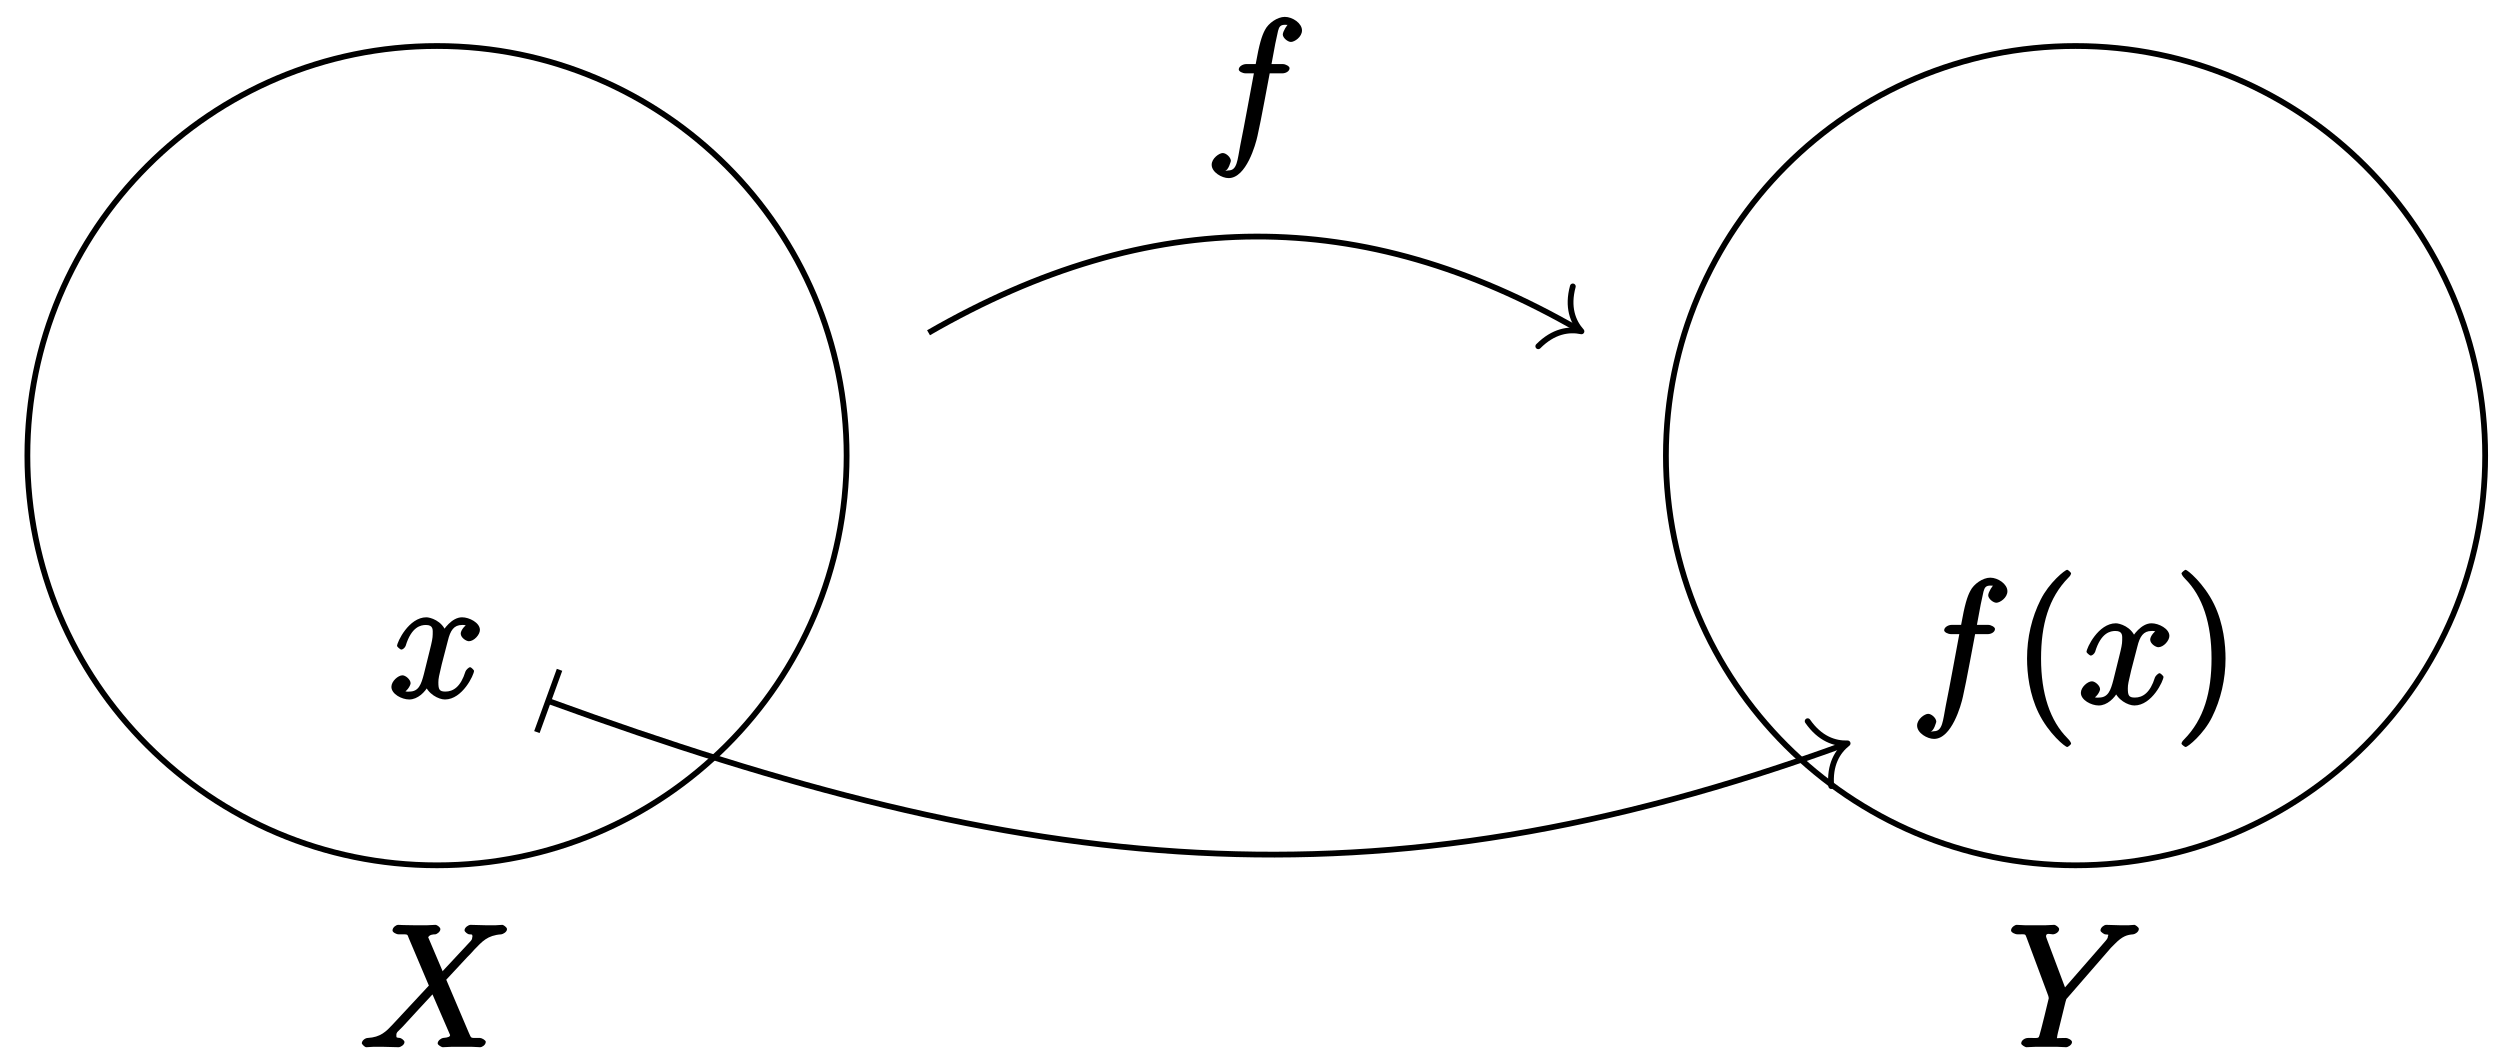
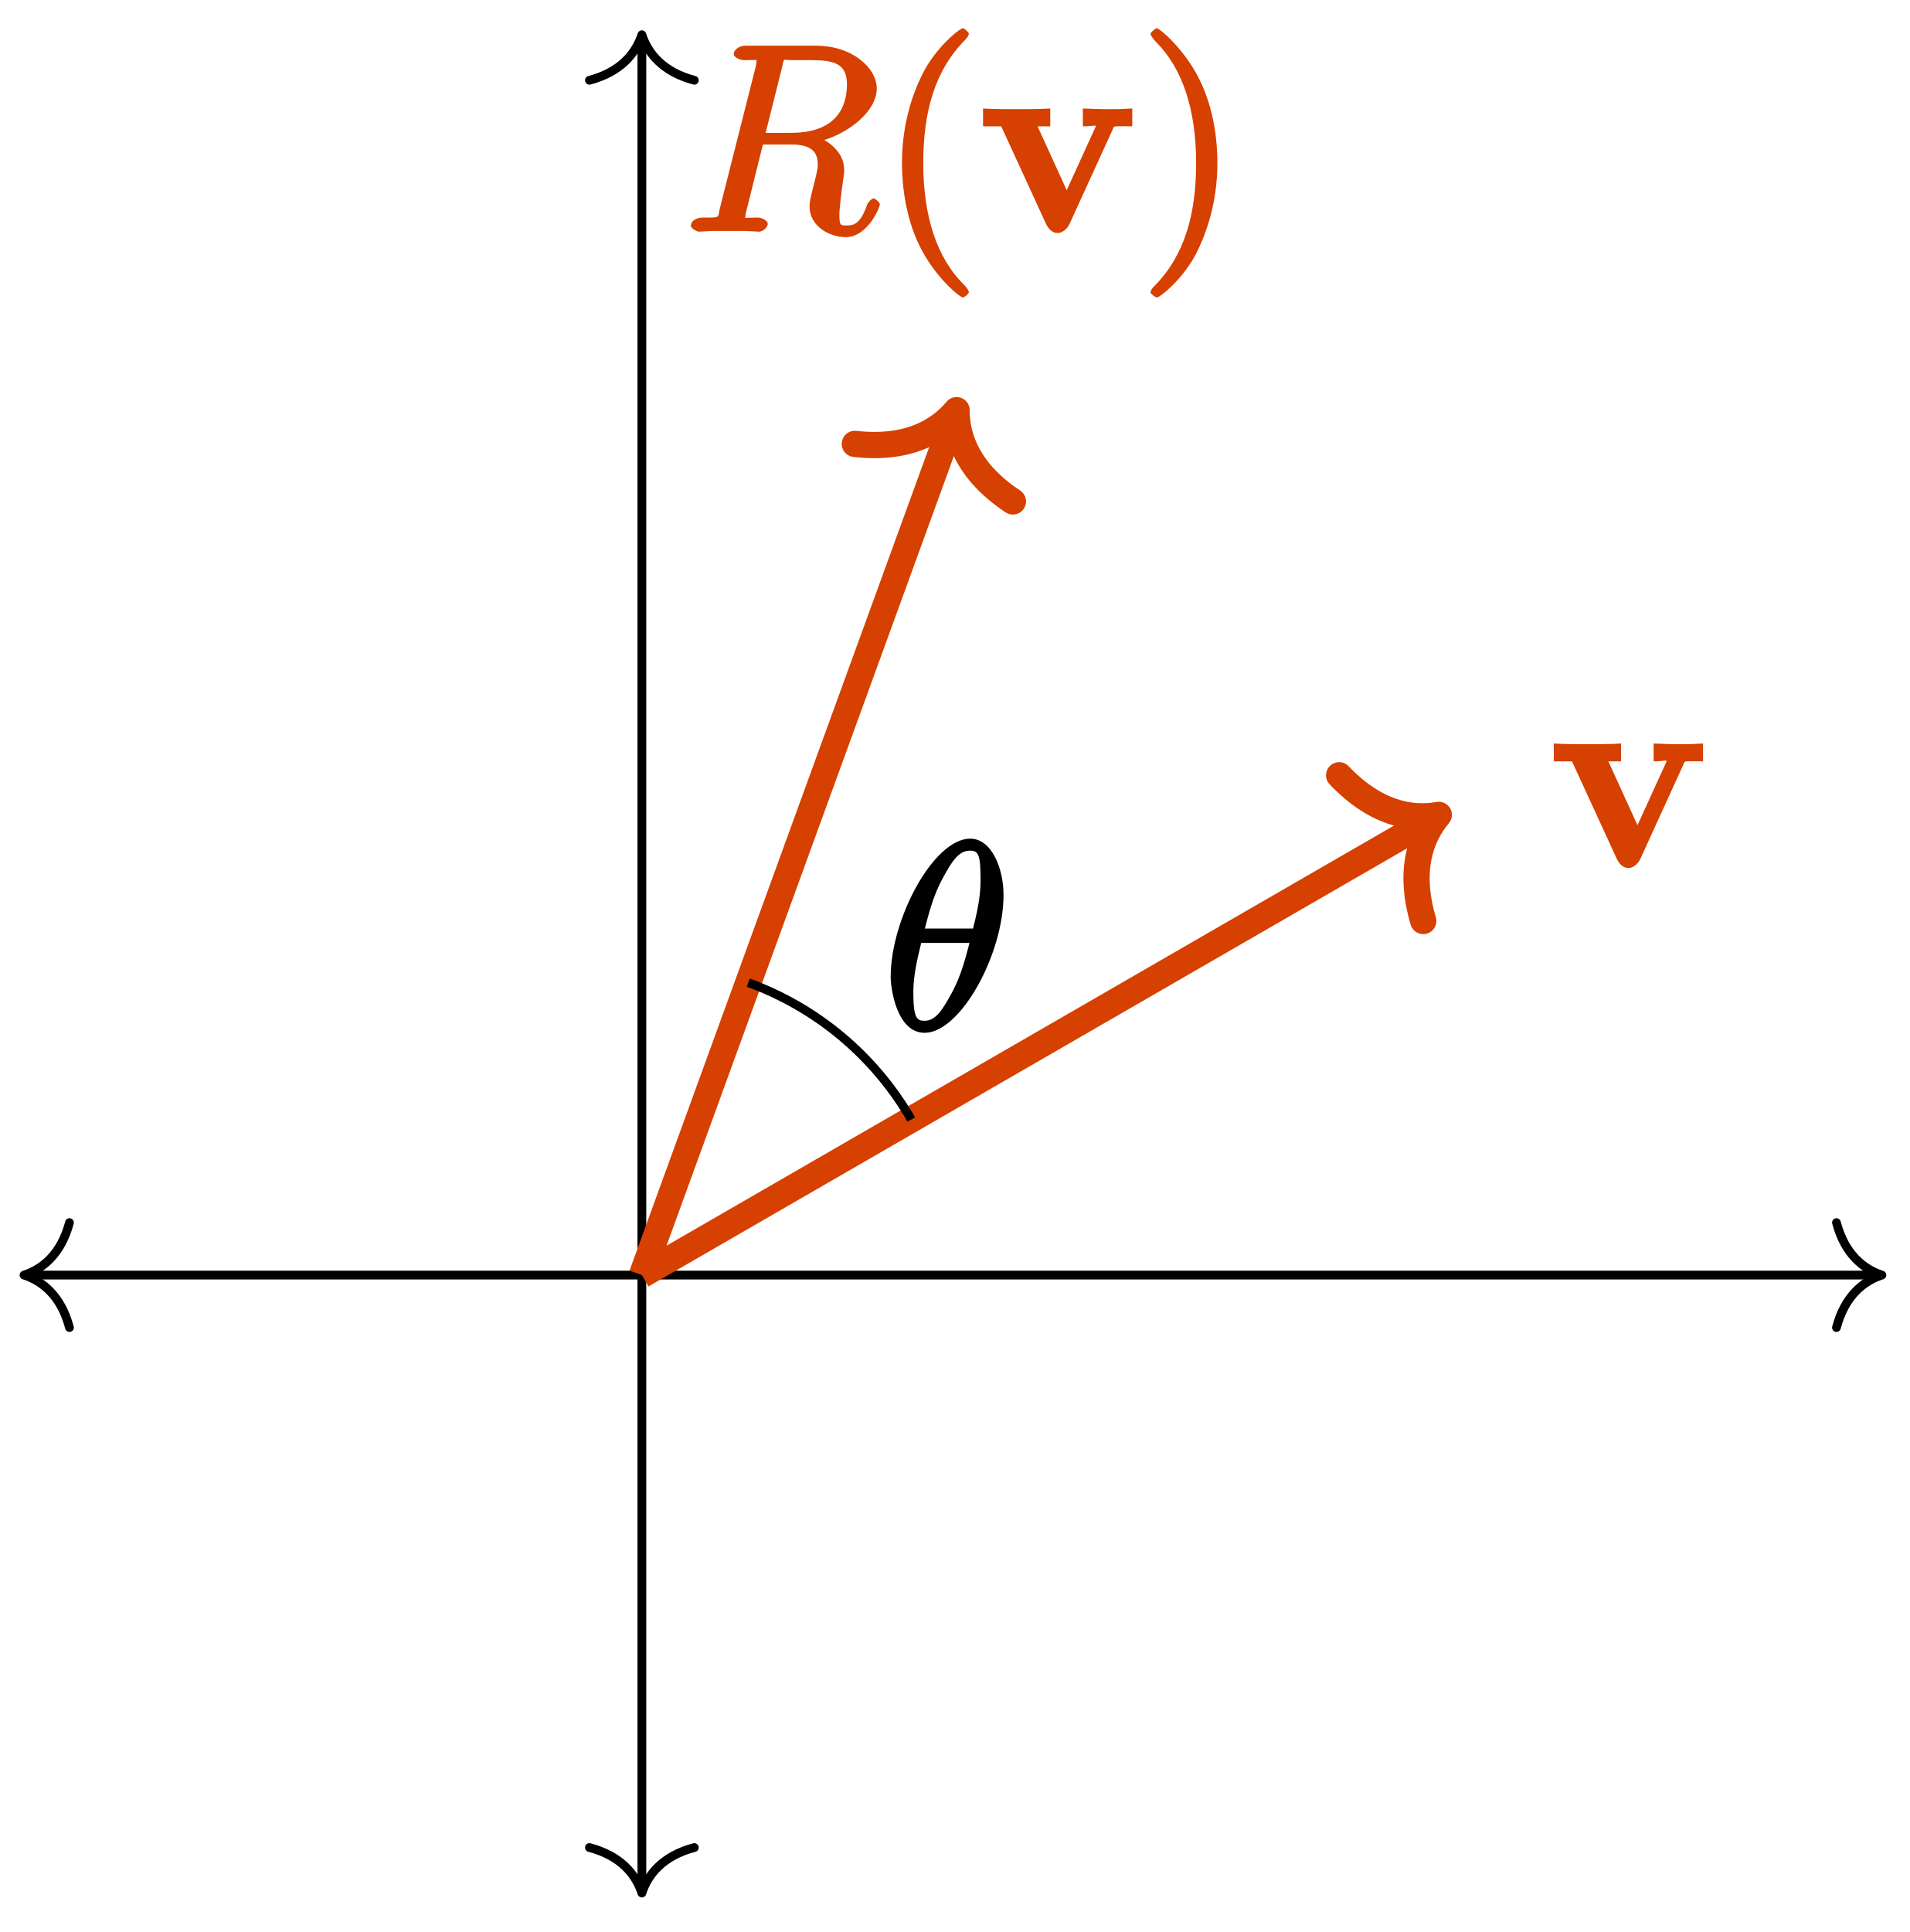
- <svg xmlns="http://www.w3.org/2000/svg" xmlns:xlink="http://www.w3.org/1999/xlink" width="173pt" height="73pt" viewBox="0 0 173 73" version="1.1">
+ <svg xmlns="http://www.w3.org/2000/svg" xmlns:xlink="http://www.w3.org/1999/xlink" width="87pt" height="88pt" viewBox="0 0 87 88" version="1.1">
  <defs>
    <g>
      <symbol overflow="visible" id="glyph0-0">
        <path style="stroke:none;" d="" />
      </symbol>
      <symbol overflow="visible" id="glyph0-1">
-         <path style="stroke:none;" d="M 5.828 -5 L 4.719 -7.609 C 4.812 -7.797 5.062 -7.812 5.219 -7.812 C 5.281 -7.812 5.562 -7.969 5.562 -8.172 C 5.562 -8.312 5.312 -8.469 5.234 -8.469 C 5.031 -8.469 4.797 -8.438 4.594 -8.438 L 3.891 -8.438 C 3.172 -8.438 2.641 -8.469 2.625 -8.469 C 2.531 -8.469 2.25 -8.312 2.25 -8.078 C 2.25 -7.953 2.516 -7.812 2.672 -7.812 C 3.375 -7.812 3.25 -7.844 3.375 -7.547 L 4.766 -4.266 L 2.25 -1.562 C 1.812 -1.094 1.422 -0.688 0.531 -0.641 C 0.391 -0.641 0.125 -0.484 0.125 -0.266 C 0.125 -0.234 0.312 0 0.438 0 C 0.609 0 0.781 -0.031 0.953 -0.031 L 1.516 -0.031 C 1.906 -0.031 2.312 0 2.688 0 C 2.766 0 3.078 -0.141 3.078 -0.359 C 3.078 -0.484 2.828 -0.641 2.766 -0.641 C 2.516 -0.672 2.516 -0.641 2.516 -0.844 C 2.516 -1.047 2.625 -1.078 2.969 -1.438 L 4.031 -2.594 C 4.297 -2.875 4.922 -3.562 5.016 -3.656 L 6.188 -0.953 C 6.234 -0.859 6.234 -0.844 6.234 -0.844 C 6.234 -0.734 6.125 -0.672 5.75 -0.641 C 5.672 -0.641 5.375 -0.484 5.375 -0.266 C 5.375 -0.141 5.672 0 5.719 0 C 5.922 0 6.172 -0.031 6.375 -0.031 L 7.688 -0.031 C 7.906 -0.031 8.125 0 8.328 0 C 8.422 0 8.703 -0.141 8.703 -0.375 C 8.703 -0.484 8.422 -0.641 8.312 -0.641 C 7.609 -0.656 7.734 -0.562 7.531 -1 L 5.969 -4.672 L 7.422 -6.234 C 7.547 -6.344 7.812 -6.641 7.922 -6.766 C 8.438 -7.297 8.812 -7.75 9.781 -7.812 C 9.891 -7.828 10.172 -7.969 10.172 -8.172 C 10.172 -8.312 9.906 -8.469 9.859 -8.469 C 9.688 -8.469 9.516 -8.438 9.344 -8.438 L 8.797 -8.438 C 8.422 -8.438 8 -8.469 7.625 -8.469 C 7.547 -8.469 7.234 -8.312 7.234 -8.094 C 7.234 -7.969 7.484 -7.812 7.547 -7.812 C 7.75 -7.797 7.781 -7.844 7.781 -7.625 L 7.766 -7.609 C 7.75 -7.5 7.781 -7.5 7.656 -7.344 L 5.719 -5.266 Z M 5.828 -5 " />
-       </symbol>
-       <symbol overflow="visible" id="glyph0-2">
-         <path style="stroke:none;" d="M 7.141 -6.875 L 7.406 -7.141 C 7.938 -7.688 8.266 -7.781 8.688 -7.812 C 8.828 -7.828 9.078 -7.984 9.078 -8.188 C 9.078 -8.312 8.812 -8.469 8.781 -8.469 C 8.641 -8.469 8.484 -8.438 8.344 -8.438 L 7.859 -8.438 C 7.5 -8.438 7.141 -8.469 6.797 -8.469 C 6.719 -8.469 6.422 -8.312 6.422 -8.078 C 6.422 -7.969 6.703 -7.812 6.734 -7.812 C 7.094 -7.797 6.938 -7.75 6.938 -7.688 C 6.938 -7.547 6.891 -7.484 6.641 -7.203 L 3.969 -4.141 L 2.719 -7.469 C 2.656 -7.641 2.656 -7.656 2.656 -7.688 C 2.656 -7.938 2.984 -7.812 3.125 -7.812 C 3.281 -7.812 3.562 -7.953 3.562 -8.172 C 3.562 -8.312 3.297 -8.469 3.234 -8.469 C 3.031 -8.469 2.781 -8.438 2.578 -8.438 L 1.25 -8.438 C 1.047 -8.438 0.812 -8.469 0.609 -8.469 C 0.531 -8.469 0.234 -8.312 0.234 -8.078 C 0.234 -7.953 0.5 -7.812 0.688 -7.812 C 1.266 -7.812 1.203 -7.859 1.312 -7.578 L 2.797 -3.594 C 2.812 -3.562 2.844 -3.438 2.844 -3.391 C 2.844 -3.359 2.266 -1 2.219 -0.891 C 2.125 -0.562 2.172 -0.656 1.406 -0.641 C 1.203 -0.641 0.938 -0.484 0.938 -0.266 C 0.938 -0.141 1.25 0 1.281 0 C 1.5 0 1.75 -0.031 1.969 -0.031 L 3.375 -0.031 C 3.594 -0.031 3.844 0 4.062 0 C 4.141 0 4.453 -0.141 4.453 -0.359 C 4.453 -0.484 4.203 -0.641 4 -0.641 C 3.266 -0.641 3.422 -0.578 3.422 -0.703 C 3.422 -0.781 3.516 -1.172 3.578 -1.406 L 4 -3.125 C 4.078 -3.375 4.031 -3.297 4.141 -3.422 Z M 7.141 -6.875 " />
-       </symbol>
-       <symbol overflow="visible" id="glyph0-3">
-         <path style="stroke:none;" d="M 5.328 -4.812 C 5.562 -4.812 5.828 -4.953 5.828 -5.172 C 5.828 -5.297 5.562 -5.453 5.359 -5.453 L 4.578 -5.453 C 4.766 -6.531 4.938 -7.375 5.031 -7.75 C 5.109 -8.047 5.203 -8.172 5.516 -8.172 C 5.766 -8.172 5.891 -8.109 5.766 -8.219 C 5.672 -8.219 5.359 -7.703 5.359 -7.5 C 5.359 -7.266 5.703 -6.984 5.922 -6.984 C 6.172 -6.984 6.688 -7.328 6.688 -7.781 C 6.688 -8.281 6.031 -8.719 5.5 -8.719 C 4.984 -8.719 4.359 -8.281 4.125 -7.812 C 3.906 -7.406 3.734 -6.859 3.484 -5.453 L 2.828 -5.453 C 2.609 -5.453 2.312 -5.297 2.312 -5.078 C 2.312 -4.953 2.562 -4.812 2.797 -4.812 L 3.359 -4.812 C 3.172 -3.844 2.688 -1.141 2.422 0.141 C 2.219 1.188 2.203 1.906 1.609 1.906 C 1.562 1.906 1.328 1.953 1.328 1.953 C 1.609 1.922 1.766 1.25 1.766 1.25 C 1.766 1 1.438 0.703 1.203 0.703 C 0.969 0.703 0.438 1.062 0.438 1.516 C 0.438 2.031 1.141 2.438 1.609 2.438 C 2.828 2.438 3.484 0.109 3.609 -0.484 C 3.828 -1.406 4.406 -4.594 4.453 -4.812 Z M 5.328 -4.812 " />
-       </symbol>
-       <symbol overflow="visible" id="glyph0-4">
-         <path style="stroke:none;" d="M 5.672 -5.172 C 5.281 -5.109 4.969 -4.656 4.969 -4.438 C 4.969 -4.141 5.359 -3.906 5.531 -3.906 C 5.891 -3.906 6.297 -4.359 6.297 -4.688 C 6.297 -5.188 5.562 -5.562 5.062 -5.562 C 4.344 -5.562 3.766 -4.703 3.656 -4.469 L 3.984 -4.469 C 3.703 -5.359 2.812 -5.562 2.594 -5.562 C 1.375 -5.562 0.562 -3.844 0.562 -3.578 C 0.562 -3.531 0.781 -3.328 0.859 -3.328 C 0.953 -3.328 1.094 -3.438 1.156 -3.578 C 1.562 -4.922 2.219 -5.031 2.562 -5.031 C 3.094 -5.031 3.031 -4.672 3.031 -4.391 C 3.031 -4.125 2.969 -3.844 2.828 -3.281 L 2.422 -1.641 C 2.234 -0.922 2.062 -0.422 1.422 -0.422 C 1.359 -0.422 1.172 -0.375 0.922 -0.531 L 0.812 -0.281 C 1.25 -0.359 1.5 -0.859 1.5 -1 C 1.5 -1.25 1.156 -1.547 0.938 -1.547 C 0.641 -1.547 0.172 -1.141 0.172 -0.75 C 0.172 -0.25 0.891 0.125 1.406 0.125 C 1.984 0.125 2.5 -0.375 2.75 -0.859 L 2.469 -0.969 C 2.672 -0.266 3.438 0.125 3.875 0.125 C 5.094 0.125 5.891 -1.594 5.891 -1.859 C 5.891 -1.906 5.688 -2.109 5.625 -2.109 C 5.516 -2.109 5.328 -1.906 5.297 -1.812 C 4.969 -0.75 4.453 -0.422 3.906 -0.422 C 3.484 -0.422 3.422 -0.578 3.422 -1.062 C 3.422 -1.328 3.469 -1.516 3.656 -2.312 L 4.078 -3.938 C 4.25 -4.656 4.5 -5.031 5.062 -5.031 C 5.078 -5.031 5.297 -5.062 5.547 -4.906 Z M 5.672 -5.172 " />
+         <path style="stroke:none;" d="M 6.047 -4.656 C 6.125 -4.844 6.047 -4.797 6.938 -4.797 L 6.938 -5.609 C 6.375 -5.578 6.344 -5.578 5.859 -5.578 C 5.531 -5.578 5.516 -5.578 4.688 -5.609 L 4.688 -4.797 C 5.156 -4.797 5.266 -4.875 5.266 -4.797 C 5.266 -4.781 5.312 -4.875 5.328 -4.906 L 3.812 -1.578 L 4.094 -1.578 L 2.625 -4.797 L 3.203 -4.797 L 3.203 -5.609 C 2.797 -5.578 1.953 -5.578 1.641 -5.578 C 1.297 -5.578 0.594 -5.578 0.141 -5.609 L 0.141 -4.797 L 0.969 -4.797 L 3 -0.375 C 3.109 -0.141 3.281 0.062 3.547 0.062 C 3.734 0.062 3.969 -0.109 4.078 -0.344 Z M 6.047 -4.656 " />
      </symbol>
      <symbol overflow="visible" id="glyph1-0">
        <path style="stroke:none;" d="" />
      </symbol>
      <symbol overflow="visible" id="glyph1-1">
+         <path style="stroke:none;" d="M 4.547 -7.5 C 4.656 -7.938 4.547 -7.812 5.016 -7.812 L 5.875 -7.812 C 6.906 -7.812 7.5 -7.656 7.5 -6.719 C 7.5 -6.109 7.359 -4.5 4.953 -4.5 L 3.797 -4.5 Z M 6.062 -4.062 C 7.547 -4.391 8.859 -5.484 8.859 -6.516 C 8.859 -7.453 7.75 -8.469 6.094 -8.469 L 2.859 -8.469 C 2.625 -8.469 2.344 -8.312 2.344 -8.078 C 2.344 -7.953 2.594 -7.812 2.828 -7.812 C 3.531 -7.812 3.375 -7.859 3.375 -7.734 C 3.375 -7.703 3.375 -7.641 3.328 -7.453 L 1.703 -1.031 C 1.609 -0.609 1.75 -0.641 0.922 -0.641 C 0.641 -0.641 0.391 -0.484 0.391 -0.266 C 0.391 -0.141 0.688 0 0.734 0 C 0.938 0 1.188 -0.031 1.422 -0.031 L 2.828 -0.031 C 3.047 -0.031 3.297 0 3.516 0 C 3.609 0 3.891 -0.141 3.891 -0.375 C 3.891 -0.484 3.641 -0.641 3.453 -0.641 C 2.719 -0.641 2.875 -0.578 2.875 -0.703 C 2.875 -0.719 2.875 -0.797 2.906 -0.891 L 3.672 -3.969 L 4.984 -3.969 C 6.125 -3.969 6.172 -3.391 6.172 -3 C 6.172 -2.828 6.047 -2.359 5.969 -2.047 C 5.828 -1.5 5.797 -1.359 5.797 -1.141 C 5.797 -0.281 6.656 0.25 7.453 0.25 C 8.422 0.25 9 -1.078 9 -1.25 C 9 -1.328 8.781 -1.516 8.719 -1.516 C 8.625 -1.516 8.422 -1.297 8.406 -1.188 C 8.109 -0.344 7.797 -0.281 7.5 -0.281 C 7.203 -0.281 7.156 -0.266 7.156 -0.797 C 7.156 -1.094 7.297 -2.172 7.312 -2.234 C 7.375 -2.672 7.375 -2.719 7.375 -2.828 C 7.375 -3.688 6.516 -4.219 6.062 -4.359 Z M 6.062 -4.062 " />
+       </symbol>
+       <symbol overflow="visible" id="glyph1-2">
+         <path style="stroke:none;" d="M 5.453 -6.156 C 5.453 -7.375 4.906 -8.719 3.938 -8.719 C 2.266 -8.719 0.312 -5.062 0.312 -2.422 C 0.312 -1.875 0.594 0.125 1.859 0.125 C 3.484 0.125 5.453 -3.438 5.453 -6.156 Z M 1.828 -4.469 C 2.016 -5.172 2.219 -6.078 2.688 -6.922 C 3.078 -7.641 3.391 -8.172 3.922 -8.172 C 4.312 -8.172 4.406 -7.984 4.406 -6.844 C 4.406 -6.406 4.375 -5.812 4.062 -4.625 L 1.859 -4.625 Z M 3.938 -4.109 C 3.641 -2.938 3.438 -2.297 3.016 -1.547 C 2.672 -0.938 2.359 -0.422 1.859 -0.422 C 1.5 -0.422 1.344 -0.547 1.344 -1.734 C 1.344 -2.516 1.547 -3.328 1.703 -3.969 L 3.906 -3.969 Z M 3.938 -4.109 " />
+       </symbol>
+       <symbol overflow="visible" id="glyph2-0">
+         <path style="stroke:none;" d="" />
+       </symbol>
+       <symbol overflow="visible" id="glyph2-1">
        <path style="stroke:none;" d="M 4.047 2.766 C 4.047 2.719 4 2.594 3.797 2.391 C 2.594 1.188 1.969 -0.688 1.969 -3.125 C 1.969 -5.438 2.484 -7.328 3.875 -8.734 C 4 -8.844 4.047 -8.984 4.047 -9.016 C 4.047 -9.078 3.828 -9.266 3.781 -9.266 C 3.625 -9.266 2.516 -8.359 1.938 -7.188 C 1.328 -5.969 1 -4.594 1 -3.125 C 1 -2.062 1.172 -0.641 1.797 0.641 C 2.5 2.078 3.641 3 3.781 3 C 3.828 3 4.047 2.828 4.047 2.766 Z M 4.047 2.766 " />
      </symbol>
-       <symbol overflow="visible" id="glyph1-2">
+       <symbol overflow="visible" id="glyph2-2">
        <path style="stroke:none;" d="M 3.531 -3.125 C 3.531 -4.031 3.406 -5.516 2.734 -6.891 C 2.031 -8.328 0.891 -9.266 0.766 -9.266 C 0.719 -9.266 0.484 -9.078 0.484 -9.016 C 0.484 -8.984 0.531 -8.844 0.734 -8.641 C 1.938 -7.438 2.562 -5.562 2.562 -3.125 C 2.562 -0.812 2.047 1.078 0.656 2.484 C 0.531 2.594 0.484 2.719 0.484 2.766 C 0.484 2.828 0.719 3 0.766 3 C 0.922 3 2.016 2.109 2.594 0.938 C 3.203 -0.281 3.531 -1.688 3.531 -3.125 Z M 3.531 -3.125 " />
      </symbol>
    </g>
  </defs>
  <g id="surface1">
-     <path style="fill:none;stroke-width:0.399;stroke-linecap:butt;stroke-linejoin:miter;stroke:rgb(0%,0%,0%);stroke-opacity:1;stroke-miterlimit:10;" d="M -28.347 0.001 C -28.347 15.657 -41.038 28.348 -56.695 28.348 C -72.351 28.348 -85.038 15.657 -85.038 0.001 C -85.038 -15.655 -72.351 -28.347 -56.695 -28.347 C -41.038 -28.347 -28.347 -15.655 -28.347 0.001 Z M -28.347 0.001 " transform="matrix(1,0,0,-1,86.933,31.532)" />
-     <path style="fill:none;stroke-width:0.399;stroke-linecap:butt;stroke-linejoin:miter;stroke:rgb(0%,0%,0%);stroke-opacity:1;stroke-miterlimit:10;" d="M 85.04 0.001 C 85.04 15.657 72.348 28.348 56.692 28.348 C 41.04 28.348 28.348 15.657 28.348 0.001 C 28.348 -15.655 41.04 -28.347 56.692 -28.347 C 72.348 -28.347 85.04 -15.655 85.04 0.001 Z M 85.04 0.001 " transform="matrix(1,0,0,-1,86.933,31.532)" />
+     <path style="fill:none;stroke-width:0.399;stroke-linecap:butt;stroke-linejoin:miter;stroke:rgb(0%,0%,0%);stroke-opacity:1;stroke-miterlimit:10;" d="M -27.948 -0 L 56.294 -0 " transform="matrix(1,0,0,-1,29.241,58.078)" />
+     <path style="fill:none;stroke-width:0.399;stroke-linecap:round;stroke-linejoin:round;stroke:rgb(0%,0%,0%);stroke-opacity:1;stroke-miterlimit:10;" d="M -2.071 2.391 C -1.692 0.957 -0.852 0.277 -0 0 C -0.852 -0.277 -1.692 -0.957 -2.071 -2.39 " transform="matrix(-1,0,0,1,1.09345,58.078)" />
+     <path style="fill:none;stroke-width:0.399;stroke-linecap:round;stroke-linejoin:round;stroke:rgb(0%,0%,0%);stroke-opacity:1;stroke-miterlimit:10;" d="M -2.071 2.39 C -1.692 0.957 -0.849 0.277 -0.001 -0 C -0.849 -0.277 -1.692 -0.957 -2.071 -2.391 " transform="matrix(1,0,0,-1,85.73535,58.078)" />
+     <path style="fill:none;stroke-width:0.399;stroke-linecap:butt;stroke-linejoin:miter;stroke:rgb(0%,0%,0%);stroke-opacity:1;stroke-miterlimit:10;" d="M 0.001 -27.949 L 0.001 56.297 " transform="matrix(1,0,0,-1,29.241,58.078)" />
+     <path style="fill:none;stroke-width:0.399;stroke-linecap:round;stroke-linejoin:round;stroke:rgb(0%,0%,0%);stroke-opacity:1;stroke-miterlimit:10;" d="M -2.073 2.392 C -1.694 0.958 -0.851 0.279 0.001 0.001 C -0.851 -0.28 -1.694 -0.956 -2.073 -2.389 " transform="matrix(0,1,1,0,29.241,86.22555)" />
+     <path style="fill:none;stroke-width:0.399;stroke-linecap:round;stroke-linejoin:round;stroke:rgb(0%,0%,0%);stroke-opacity:1;stroke-miterlimit:10;" d="M -2.073 2.389 C -1.694 0.956 -0.85 0.28 0.002 -0.001 C -0.85 -0.279 -1.694 -0.958 -2.073 -2.392 " transform="matrix(0,-1,-1,0,29.241,1.58365)" />
+     <path style="fill:none;stroke-width:1.196;stroke-linecap:butt;stroke-linejoin:miter;stroke:rgb(83.899%,25.099%,0%);stroke-opacity:1;stroke-miterlimit:10;" d="M 0.001 -0 L 35.79 20.664 " transform="matrix(1,0,0,-1,29.241,58.078)" />
+     <path style="fill:none;stroke-width:1.196;stroke-linecap:round;stroke-linejoin:round;stroke:rgb(83.899%,25.099%,0%);stroke-opacity:1;stroke-miterlimit:10;" d="M -3.029 3.832 C -2.476 1.533 -1.244 0.447 -0 -0 C -1.242 -0.447 -2.476 -1.53 -3.029 -3.831 " transform="matrix(0.86601,-0.5,-0.5,-0.86601,65.54702,37.11677)" />
+     <g style="fill:rgb(83.899%,25.099%,0%);fill-opacity:1;">
+       <use xlink:href="#glyph0-1" x="70.647" y="39.475" />
+     </g>
+     <path style="fill:none;stroke-width:1.196;stroke-linecap:butt;stroke-linejoin:miter;stroke:rgb(83.899%,25.099%,0%);stroke-opacity:1;stroke-miterlimit:10;" d="M 0.001 -0 L 14.134 38.832 " transform="matrix(1,0,0,-1,29.241,58.078)" />
+     <path style="fill:none;stroke-width:1.196;stroke-linecap:round;stroke-linejoin:round;stroke:rgb(83.899%,25.099%,0%);stroke-opacity:1;stroke-miterlimit:10;" d="M -3.028 3.83 C -2.474 1.533 -1.243 0.447 -0 0.001 C -1.242 -0.447 -2.477 -1.532 -3.028 -3.832 " transform="matrix(0.34201,-0.93968,-0.93968,-0.34201,43.57935,18.68359)" />
+     <g style="fill:rgb(83.899%,25.099%,0%);fill-opacity:1;">
+       <use xlink:href="#glyph1-1" x="31.084" y="10.551" />
+     </g>
+     <g style="fill:rgb(83.899%,25.099%,0%);fill-opacity:1;">
+       <use xlink:href="#glyph2-1" x="40.092" y="10.551" />
+     </g>
+     <g style="fill:rgb(83.899%,25.099%,0%);fill-opacity:1;">
+       <use xlink:href="#glyph0-1" x="44.644" y="10.551" />
+     </g>
+     <g style="fill:rgb(83.899%,25.099%,0%);fill-opacity:1;">
+       <use xlink:href="#glyph2-2" x="51.93" y="10.551" />
+     </g>
+     <path style="fill:none;stroke-width:0.399;stroke-linecap:butt;stroke-linejoin:miter;stroke:rgb(0%,0%,0%);stroke-opacity:1;stroke-miterlimit:10;" d="M 12.275 7.086 C 10.611 9.973 7.978 12.18 4.849 13.32 " transform="matrix(1,0,0,-1,29.241,58.078)" />
    <g style="fill:rgb(0%,0%,0%);fill-opacity:1;">
-       <use xlink:href="#glyph0-1" x="24.912" y="72.468" />
+       <use xlink:href="#glyph1-2" x="40.265" y="46.918" />
    </g>
-     <g style="fill:rgb(0%,0%,0%);fill-opacity:1;">
-       <use xlink:href="#glyph0-2" x="138.93" y="72.468" />
-     </g>
-     <path style="fill:none;stroke-width:0.399;stroke-linecap:butt;stroke-linejoin:miter;stroke:rgb(0%,0%,0%);stroke-opacity:1;stroke-miterlimit:10;" d="M -22.679 8.505 C -7.359 17.348 7.36 17.348 22.333 8.704 " transform="matrix(1,0,0,-1,86.933,31.532)" />
-     <path style="fill:none;stroke-width:0.399;stroke-linecap:round;stroke-linejoin:round;stroke:rgb(0%,0%,0%);stroke-opacity:1;stroke-miterlimit:10;" d="M -2.072 2.393 C -1.693 0.956 -0.851 0.278 0 -0.001 C -0.849 -0.28 -1.694 -0.957 -2.072 -2.389 " transform="matrix(0.86601,0.49998,0.49998,-0.86601,109.438,22.92827)" />
-     <g style="fill:rgb(0%,0%,0%);fill-opacity:1;">
-       <use xlink:href="#glyph0-3" x="83.41" y="9.887" />
-     </g>
-     <g style="fill:rgb(0%,0%,0%);fill-opacity:1;">
-       <use xlink:href="#glyph0-4" x="26.913" y="48.279" />
-     </g>
-     <g style="fill:rgb(0%,0%,0%);fill-opacity:1;">
-       <use xlink:href="#glyph0-3" x="132.225" y="48.694" />
-     </g>
-     <g style="fill:rgb(0%,0%,0%);fill-opacity:1;">
-       <use xlink:href="#glyph1-1" x="139.272" y="48.694" />
-     </g>
-     <g style="fill:rgb(0%,0%,0%);fill-opacity:1;">
-       <use xlink:href="#glyph0-4" x="143.824" y="48.694" />
-     </g>
-     <g style="fill:rgb(0%,0%,0%);fill-opacity:1;">
-       <use xlink:href="#glyph1-2" x="150.476" y="48.694" />
-     </g>
-     <path style="fill:none;stroke-width:0.399;stroke-linecap:butt;stroke-linejoin:miter;stroke:rgb(0%,0%,0%);stroke-opacity:1;stroke-miterlimit:10;" d="M -48.902 -17.007 C -15.968 -28.995 7.891 -31.937 40.735 -19.98 " transform="matrix(1,0,0,-1,86.933,31.532)" />
-     <path style="fill:none;stroke-width:0.399;stroke-linecap:butt;stroke-linejoin:miter;stroke:rgb(0%,0%,0%);stroke-opacity:1;stroke-miterlimit:10;" d="M 0 2.292 L 0.002 -2.293 " transform="matrix(-0.93967,-0.34203,-0.34203,0.93967,37.93663,48.5066)" />
-     <path style="fill:none;stroke-width:0.399;stroke-linecap:round;stroke-linejoin:round;stroke:rgb(0%,0%,0%);stroke-opacity:1;stroke-miterlimit:10;" d="M -2.072 2.389 C -1.696 0.955 -0.849 0.277 0.002 0 C -0.849 -0.28 -1.694 -0.958 -2.074 -2.391 " transform="matrix(0.93964,-0.3421,-0.3421,-0.93964,127.8537,51.44242)" />
  </g>
</svg>
